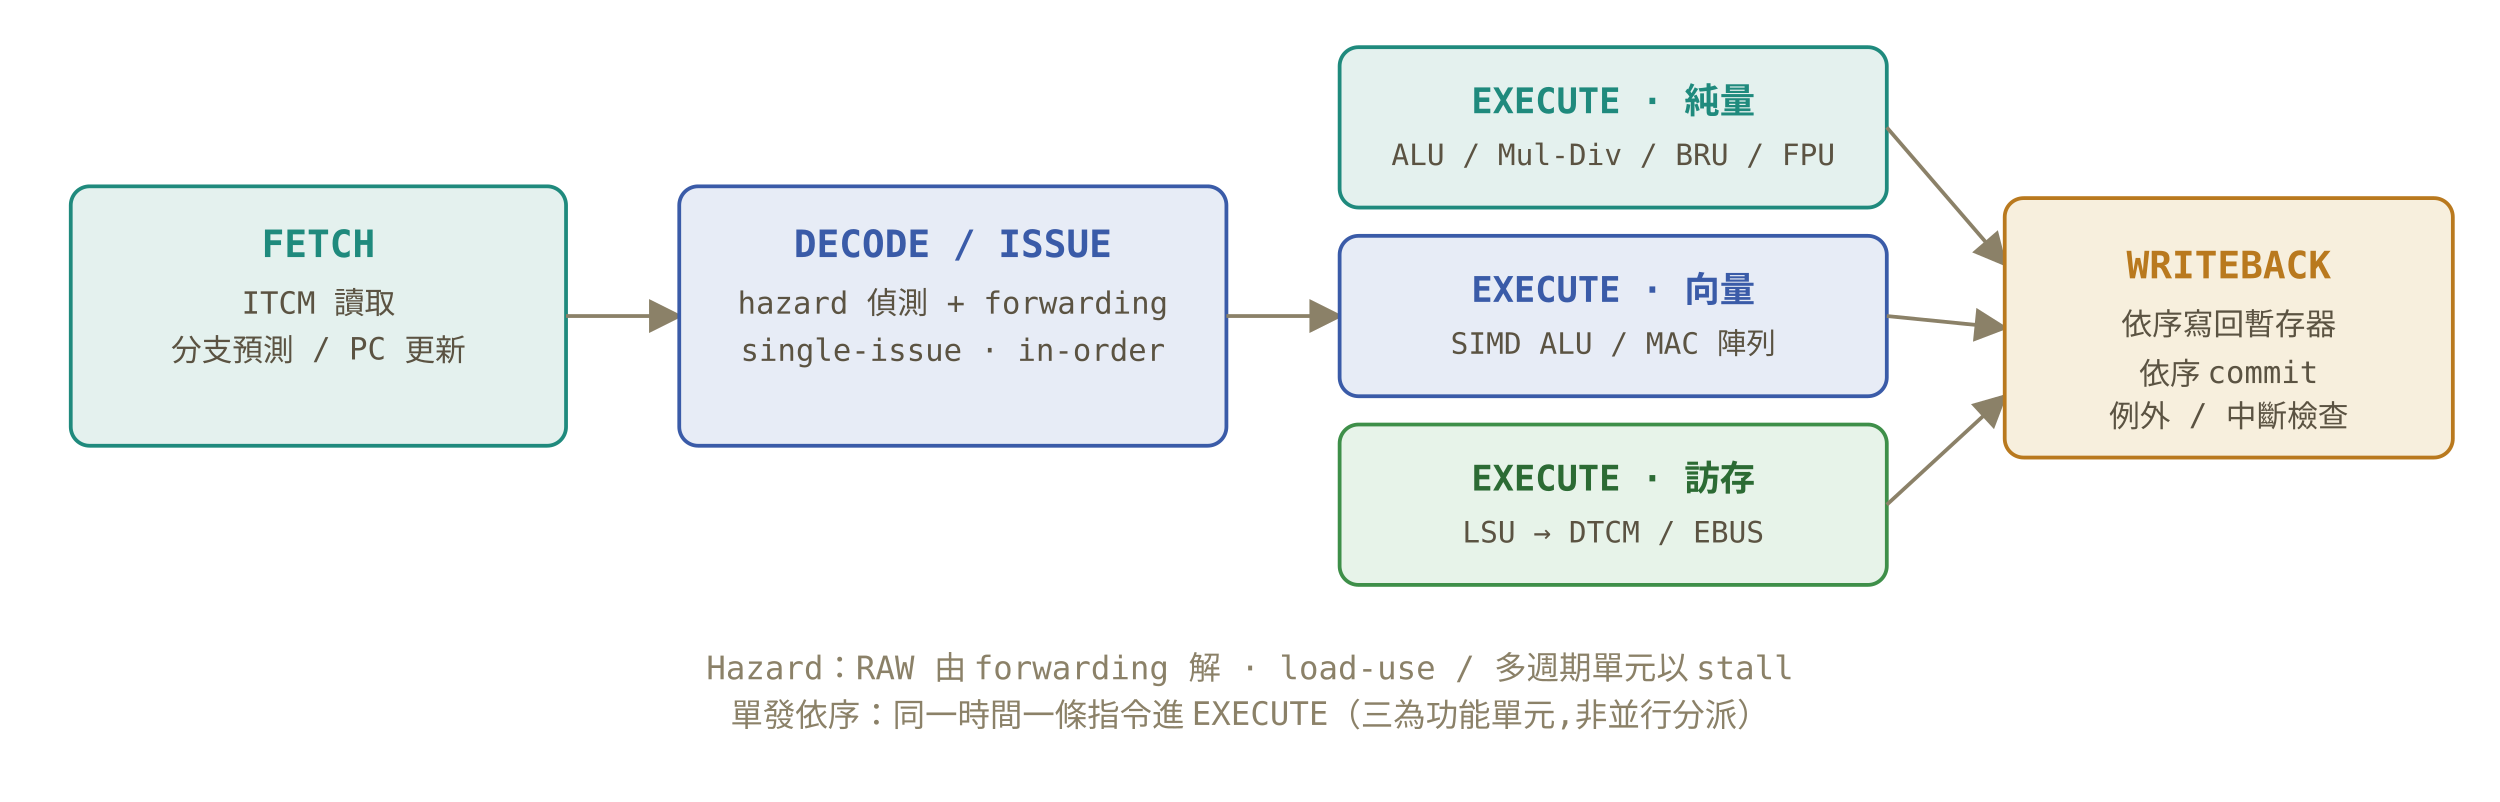
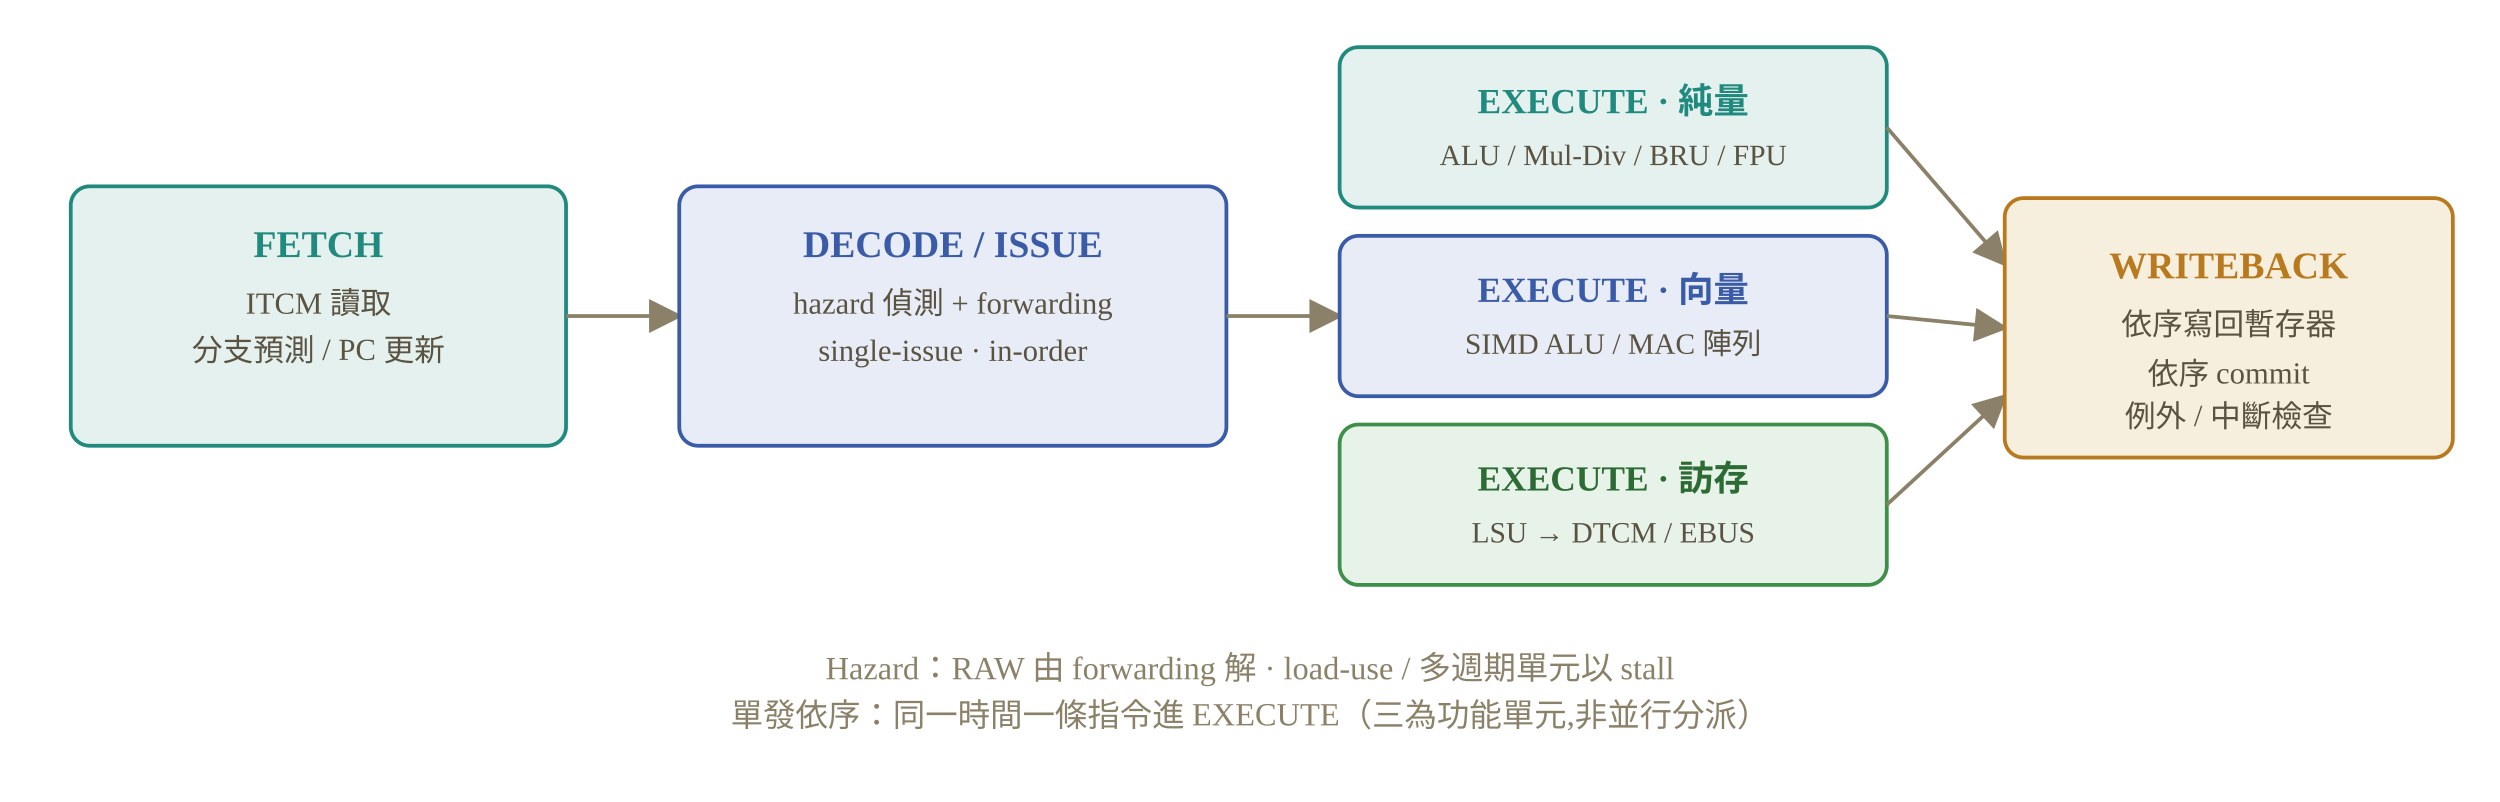
- <svg xmlns="http://www.w3.org/2000/svg" viewBox="0 0 1060 340" width="100%">
-   <style>text{font-family:ui-monospace,SFMono-Regular,Menlo,Consolas,monospace;}</style>
+ <svg xmlns="http://www.w3.org/2000/svg" width="1060" height="340" version="1.1" viewBox="0 0 1060 340">
  <defs>
    <marker id="arrow2" markerWidth="10" markerHeight="10" refX="8" refY="4.5" orient="auto">
      <path d="M0,0 L9,4.5 L0,9 Z" fill="#8B8168" />
    </marker>
  </defs>
  <rect x="30" y="79" width="210" height="110" rx="8" fill="#E4F1EE" stroke="#1F8A7D" stroke-width="1.6" />
  <text x="135" y="109" fill="#1F8A7D" font-size="16" text-anchor="middle" font-weight="700">FETCH</text>
  <text x="135" y="133" fill="#5B5342" font-size="13" text-anchor="middle">ITCM 讀取</text>
  <text x="135" y="153" fill="#5B5342" font-size="13" text-anchor="middle">分支預測 / PC 更新</text>
  <line x1="240" y1="134" x2="288" y2="134" stroke="#8B8168" stroke-width="1.6" marker-end="url(#arrow2)" />
  <rect x="288" y="79" width="232" height="110" rx="8" fill="#E7ECF6" stroke="#3A5BA8" stroke-width="1.6" />
  <text x="404" y="109" fill="#3A5BA8" font-size="16" text-anchor="middle" font-weight="700">DECODE / ISSUE</text>
  <text x="404" y="133" fill="#5B5342" font-size="13" text-anchor="middle">hazard 偵測 + forwarding</text>
  <text x="404" y="153" fill="#5B5342" font-size="13" text-anchor="middle">single-issue · in-order</text>
  <line x1="520" y1="134" x2="568" y2="134" stroke="#8B8168" stroke-width="1.6" marker-end="url(#arrow2)" />
  <rect x="568" y="20" width="232" height="68" rx="8" fill="#E4F1EE" stroke="#1F8A7D" stroke-width="1.6" />
  <text x="684" y="48" fill="#1F8A7D" font-size="15" text-anchor="middle" font-weight="700">EXECUTE · 純量</text>
  <text x="684" y="70" fill="#5B5342" font-size="12.5" text-anchor="middle">ALU / Mul-Div / BRU / FPU</text>
  <rect x="568" y="100" width="232" height="68" rx="8" fill="#E7ECF6" stroke="#3A5BA8" stroke-width="1.6" />
  <text x="684" y="128" fill="#3A5BA8" font-size="15" text-anchor="middle" font-weight="700">EXECUTE · 向量</text>
  <text x="684" y="150" fill="#5B5342" font-size="12.5" text-anchor="middle">SIMD ALU / MAC 陣列</text>
  <rect x="568" y="180" width="232" height="68" rx="8" fill="#E7F3E9" stroke="#3E8F49" stroke-width="1.6" />
  <text x="684" y="208" fill="#2C6B34" font-size="15" text-anchor="middle" font-weight="700">EXECUTE · 訪存</text>
  <text x="684" y="230" fill="#5B5342" font-size="12.5" text-anchor="middle">LSU → DTCM / EBUS</text>
  <line x1="800" y1="54" x2="850" y2="112" stroke="#8B8168" stroke-width="1.6" marker-end="url(#arrow2)" />
  <line x1="800" y1="134" x2="850" y2="139" stroke="#8B8168" stroke-width="1.6" marker-end="url(#arrow2)" />
  <line x1="800" y1="214" x2="850" y2="168" stroke="#8B8168" stroke-width="1.6" marker-end="url(#arrow2)" />
  <rect x="850" y="84" width="190" height="110" rx="8" fill="#F7EFDD" stroke="#B9791E" stroke-width="1.6" />
  <text x="945" y="118" fill="#B9791E" font-size="16" text-anchor="middle" font-weight="700">WRITEBACK</text>
  <text x="945" y="142" fill="#5B5342" font-size="13" text-anchor="middle">依序寫回暫存器</text>
  <text x="945" y="163" fill="#5B5342" font-size="13" text-anchor="middle">依序 commit</text>
  <text x="945" y="181" fill="#5B5342" font-size="13" text-anchor="middle">例外 / 中斷檢查</text>
  <text x="530" y="288" fill="#8B8168" font-size="13.75" text-anchor="middle">Hazard：RAW 由 forwarding 解 · load-use / 多週期單元以 stall</text>
  <text x="530" y="308" fill="#8B8168" font-size="13.75" text-anchor="middle">單發依序：同一時間一條指令進 EXECUTE（三為功能單元,非並行分派）</text>
</svg>
